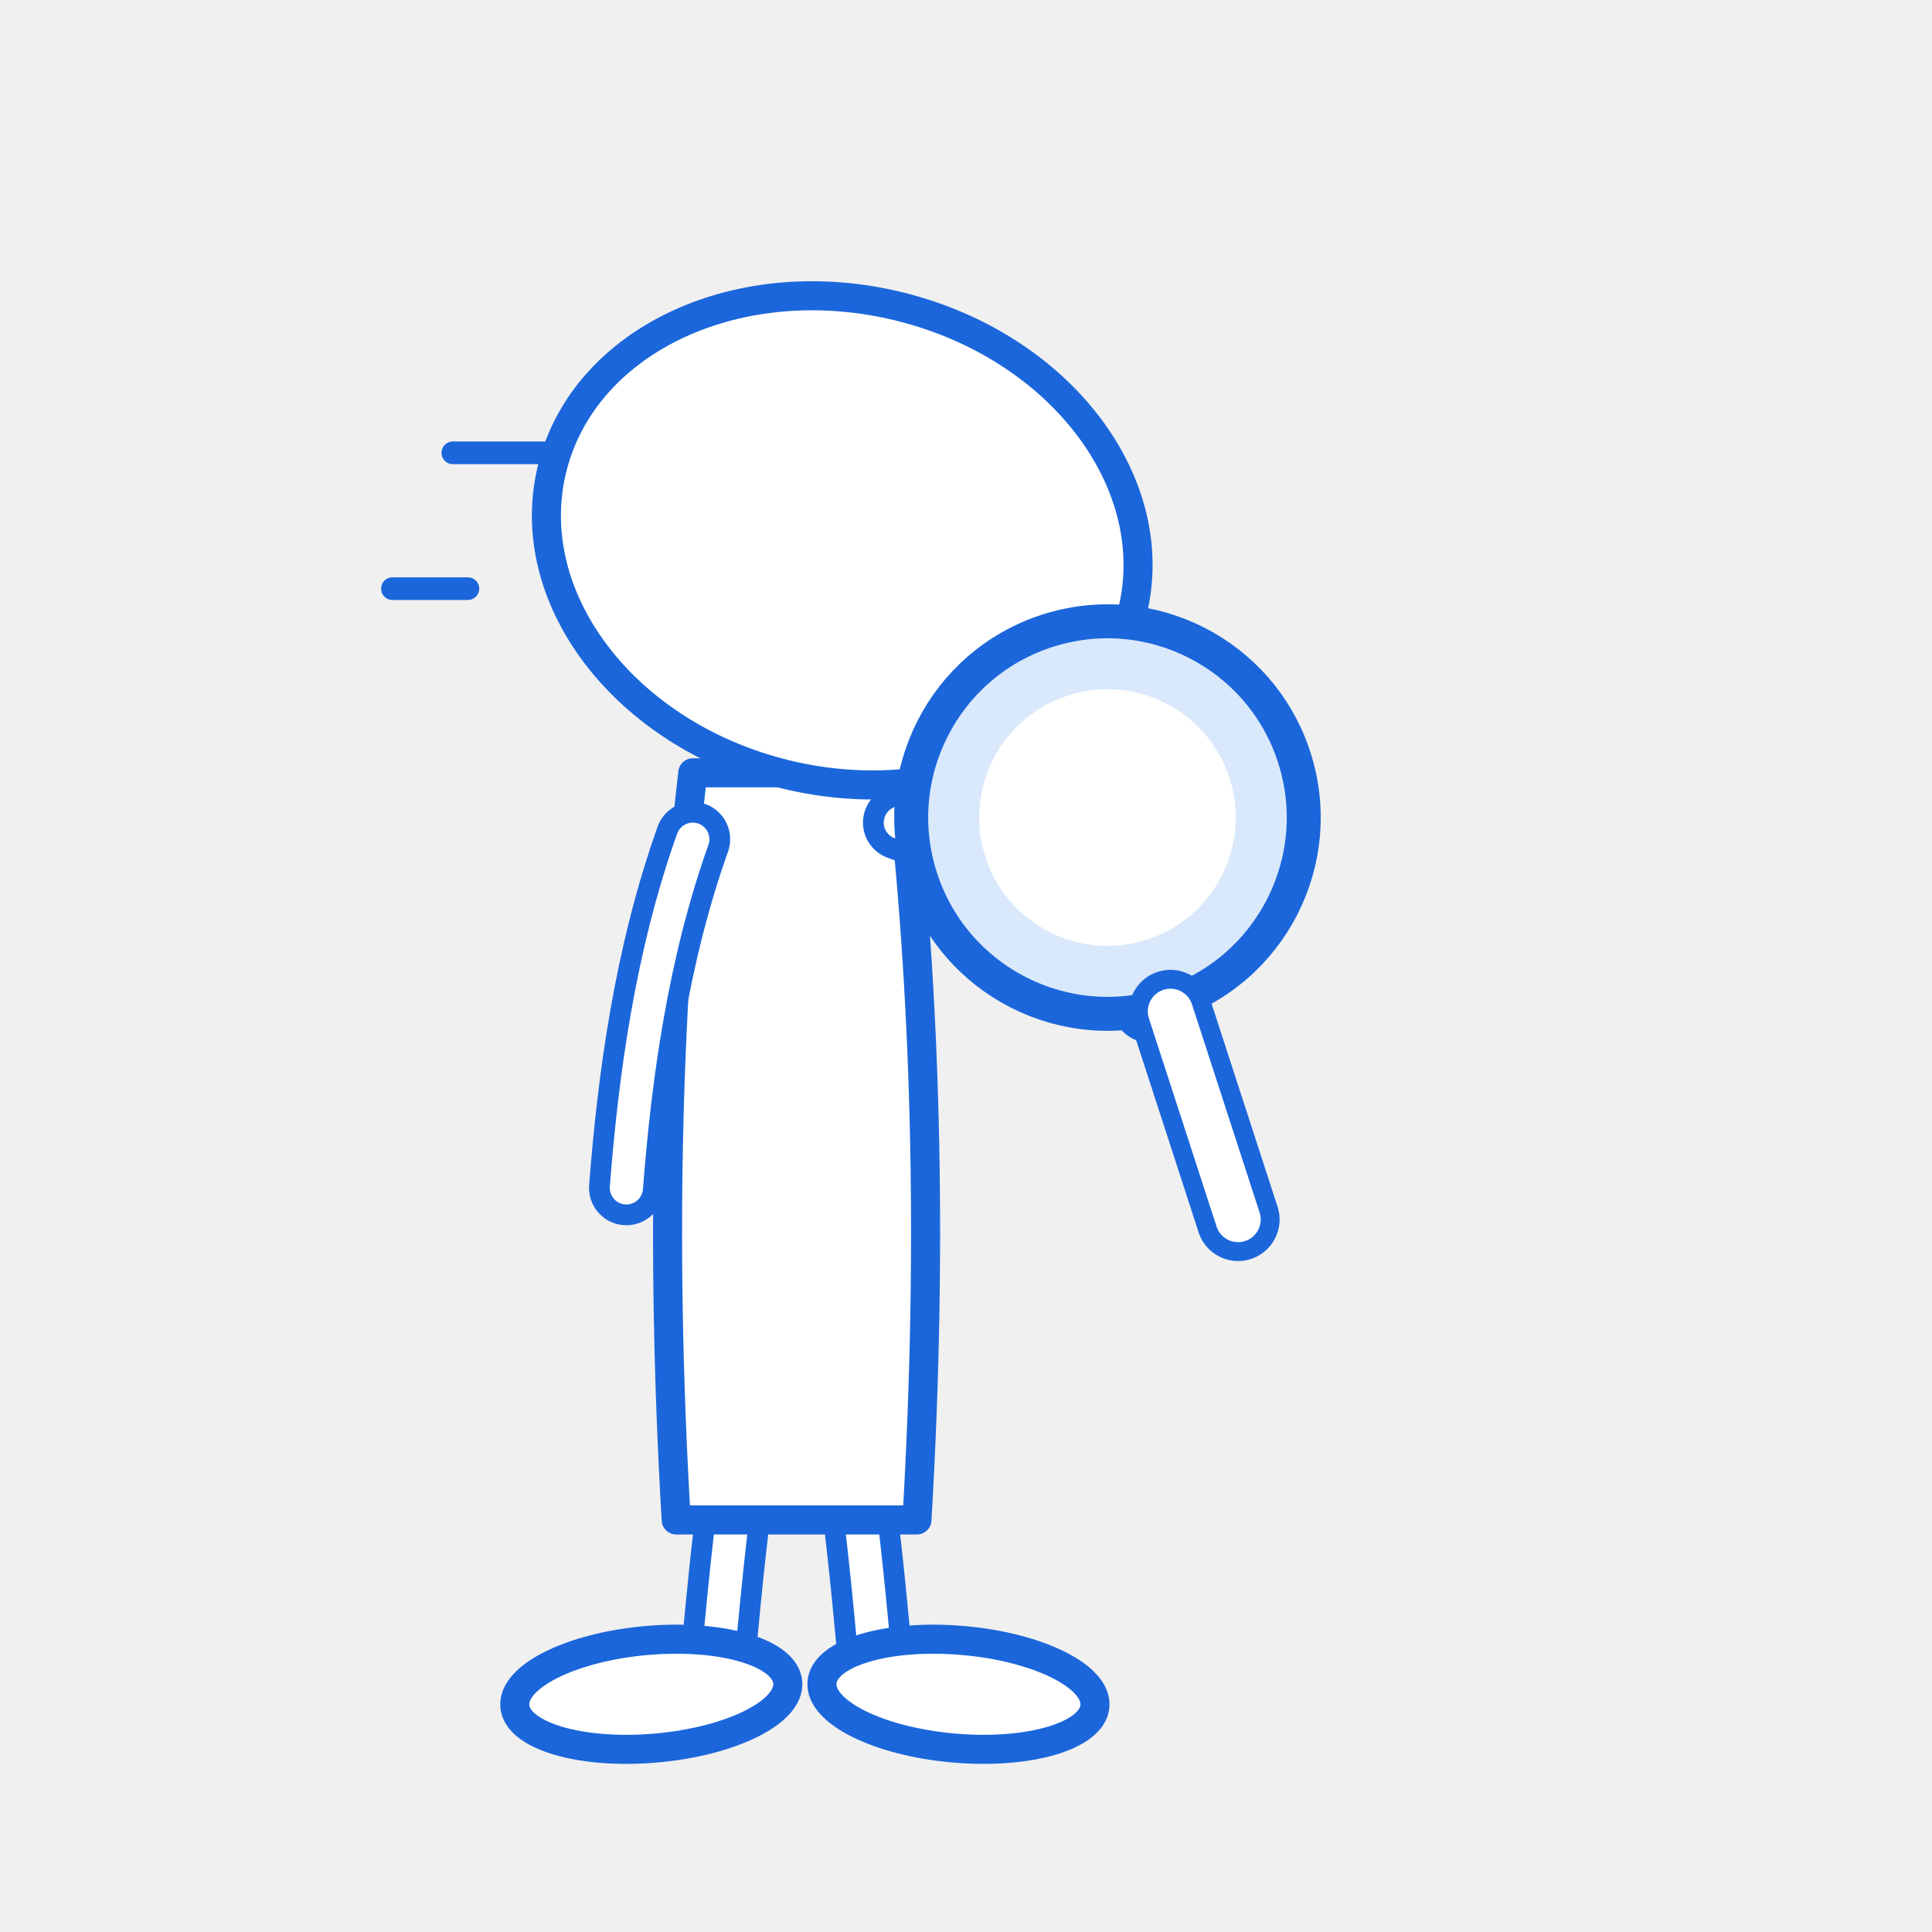
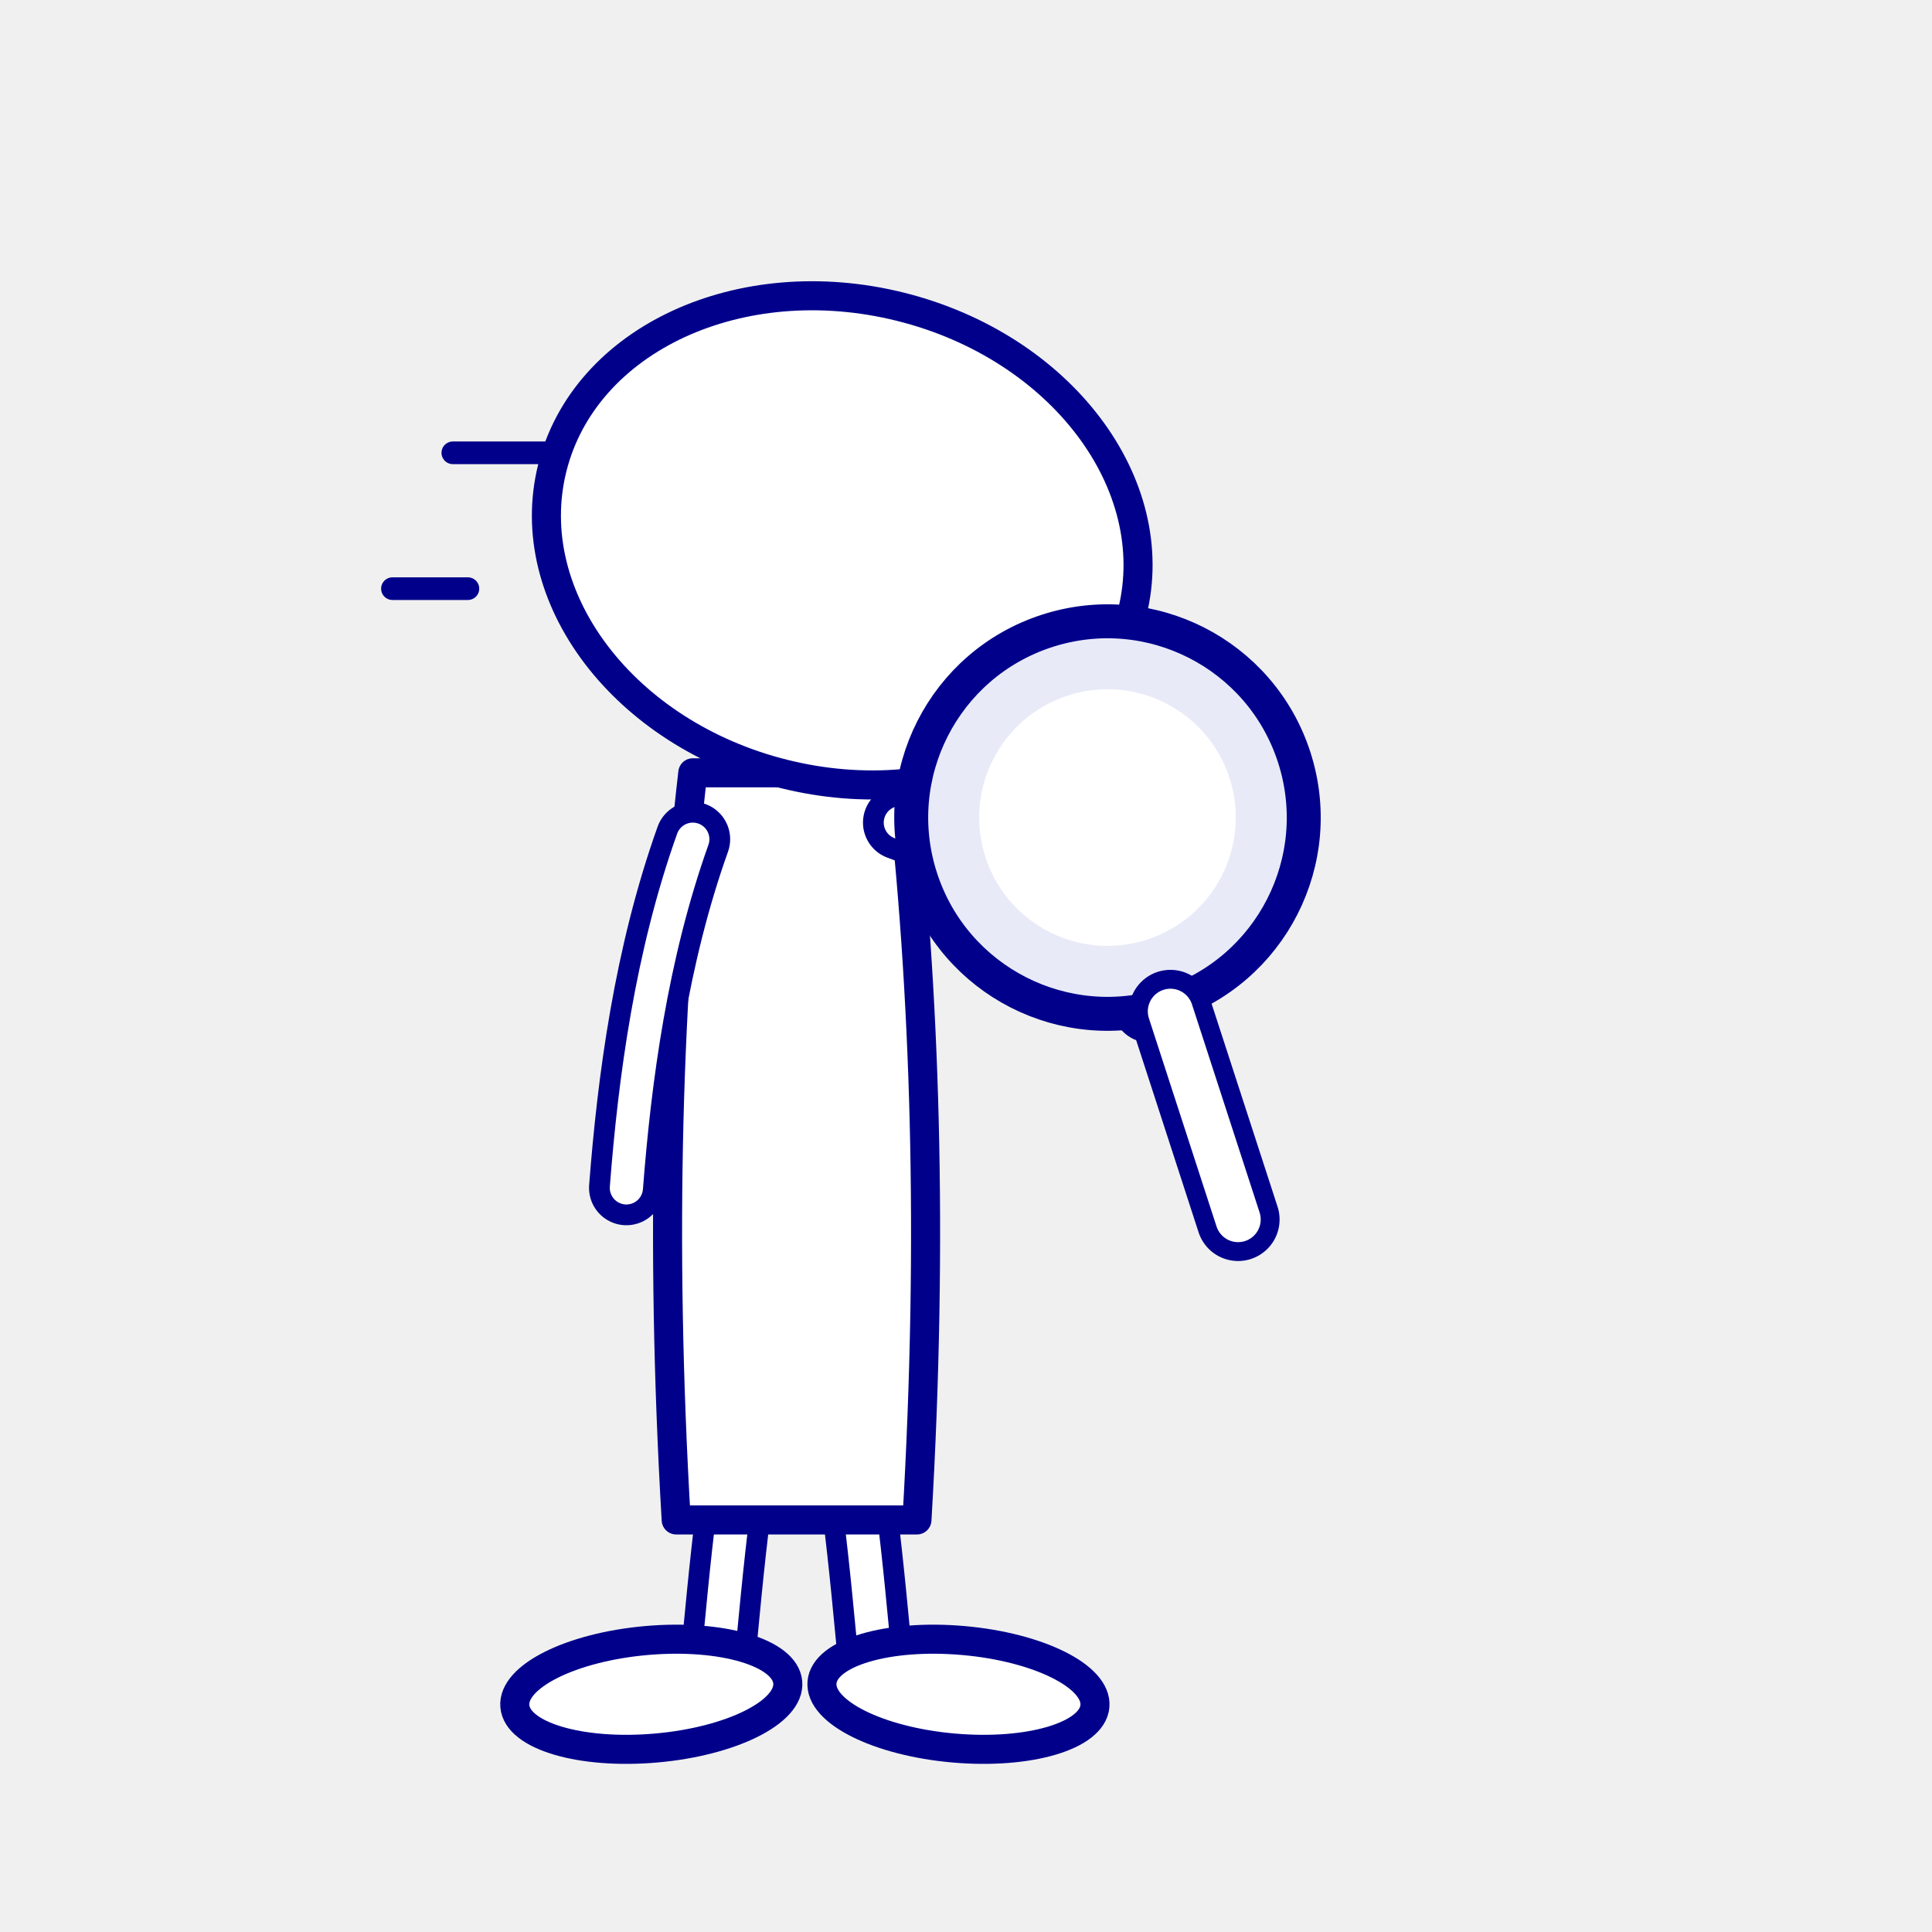
<svg xmlns="http://www.w3.org/2000/svg" width="512" height="512" viewBox="0 0 512 512">
  <g transform="translate(210 262) scale(1.1)">
-     <path d="M-14 124 C -16 140 -17 152 -18 162" fill="none" stroke="#1B66DB" stroke-width="18" stroke-linecap="round" stroke-linejoin="round" />
+     <path d="M-14 124 C -16 140 -17 152 -18 162" fill="none" stroke="#00008b" stroke-width="18" stroke-linecap="round" stroke-linejoin="round" />
    <path d="M-14 124 C -16 140 -17 152 -18 162" fill="none" stroke="#FFFFFF" stroke-width="8" stroke-linecap="round" stroke-linejoin="round" />
-     <path d="M16 124 C 18 140 19 152 20 162" fill="none" stroke="#1B66DB" stroke-width="18" stroke-linecap="round" stroke-linejoin="round" />
+     <path d="M16 124 C 18 140 19 152 20 162" fill="none" stroke="#00008b" stroke-width="18" stroke-linecap="round" stroke-linejoin="round" />
    <path d="M16 124 C 18 140 19 152 20 162" fill="none" stroke="#FFFFFF" stroke-width="8" stroke-linecap="round" stroke-linejoin="round" />
-     <ellipse cx="-34" cy="170" rx="33" ry="13" transform="rotate(-5 -34 170)" fill="#FFFFFF" stroke="#1B66DB" stroke-width="7" />
-     <ellipse cx="40" cy="170" rx="33" ry="13" transform="rotate(5 40 170)" fill="#FFFFFF" stroke="#1B66DB" stroke-width="7" />
-     <path d="M-24 -52 C -30 0 -32 60 -28 128 L 30 128 C 34 60 32 0 26 -52 Z" fill="#FFFFFF" stroke="#1B66DB" stroke-width="7" stroke-linecap="round" stroke-linejoin="round" />
-     <path d="M-24 -36 C -34 -8 -38 22 -40 48" fill="none" stroke="#1B66DB" stroke-width="18" stroke-linecap="round" stroke-linejoin="round" />
+     <ellipse cx="-34" cy="170" rx="33" ry="13" transform="rotate(-5 -34 170)" fill="#FFFFFF" stroke="#00008b" stroke-width="7" />
+     <ellipse cx="40" cy="170" rx="33" ry="13" transform="rotate(5 40 170)" fill="#FFFFFF" stroke="#00008b" stroke-width="7" />
+     <path d="M-24 -52 C -30 0 -32 60 -28 128 L 30 128 C 34 60 32 0 26 -52 Z" fill="#FFFFFF" stroke="#00008b" stroke-width="7" stroke-linecap="round" stroke-linejoin="round" />
+     <path d="M-24 -36 C -34 -8 -38 22 -40 48" fill="none" stroke="#00008b" stroke-width="18" stroke-linecap="round" stroke-linejoin="round" />
    <path d="M-24 -36 C -34 -8 -38 22 -40 48" fill="none" stroke="#FFFFFF" stroke-width="8" stroke-linecap="round" stroke-linejoin="round" />
-     <path d="M26 -40 C 48 -32 68 -18 86 4" fill="none" stroke="#1B66DB" stroke-width="18" stroke-linecap="round" stroke-linejoin="round" />
+     <path d="M26 -40 C 48 -32 68 -18 86 4" fill="none" stroke="#00008b" stroke-width="18" stroke-linecap="round" stroke-linejoin="round" />
    <path d="M26 -40 C 48 -32 68 -18 86 4" fill="none" stroke="#FFFFFF" stroke-width="8" stroke-linecap="round" stroke-linejoin="round" />
-     <ellipse cx="12" cy="-108" rx="72" ry="58" transform="rotate(14 12 -108)" fill="#FFFFFF" stroke="#1B66DB" stroke-width="7" />
+     <ellipse cx="12" cy="-108" rx="72" ry="58" transform="rotate(14 12 -108)" fill="#FFFFFF" stroke="#00008b" stroke-width="7" />
  </g>
  <g transform="translate(304 249) rotate(-18)">
-     <circle cx="0" cy="-34" r="52" fill="#D9E8FB" stroke="#1B66DB" stroke-width="9" />
+     <circle cx="0" cy="-34" r="52" fill="#e8eaf8" stroke="#00008b" stroke-width="9" />
    <circle cx="0" cy="-34" r="34" fill="#FFFFFF" stroke="none" stroke-width="0" />
-     <path d="M0 20 L 0 78" fill="none" stroke="#1B66DB" stroke-width="22" stroke-linecap="round" stroke-linejoin="round" />
+     <path d="M0 20 L 0 78" fill="none" stroke="#00008b" stroke-width="22" stroke-linecap="round" stroke-linejoin="round" />
    <path d="M0 20 L 0 78" fill="none" stroke="#FFFFFF" stroke-width="12" stroke-linecap="round" stroke-linejoin="round" />
  </g>
-   <path d="M120 120 L 148 120" fill="none" stroke="#1B66DB" stroke-width="6" stroke-linecap="round" stroke-linejoin="round" />
-   <path d="M104 156 L 124 156" fill="none" stroke="#1B66DB" stroke-width="6" stroke-linecap="round" stroke-linejoin="round" />
+   <path d="M120 120 L 148 120" fill="none" stroke="#00008b" stroke-width="6" stroke-linecap="round" stroke-linejoin="round" />
+   <path d="M104 156 L 124 156" fill="none" stroke="#00008b" stroke-width="6" stroke-linecap="round" stroke-linejoin="round" />
</svg>
